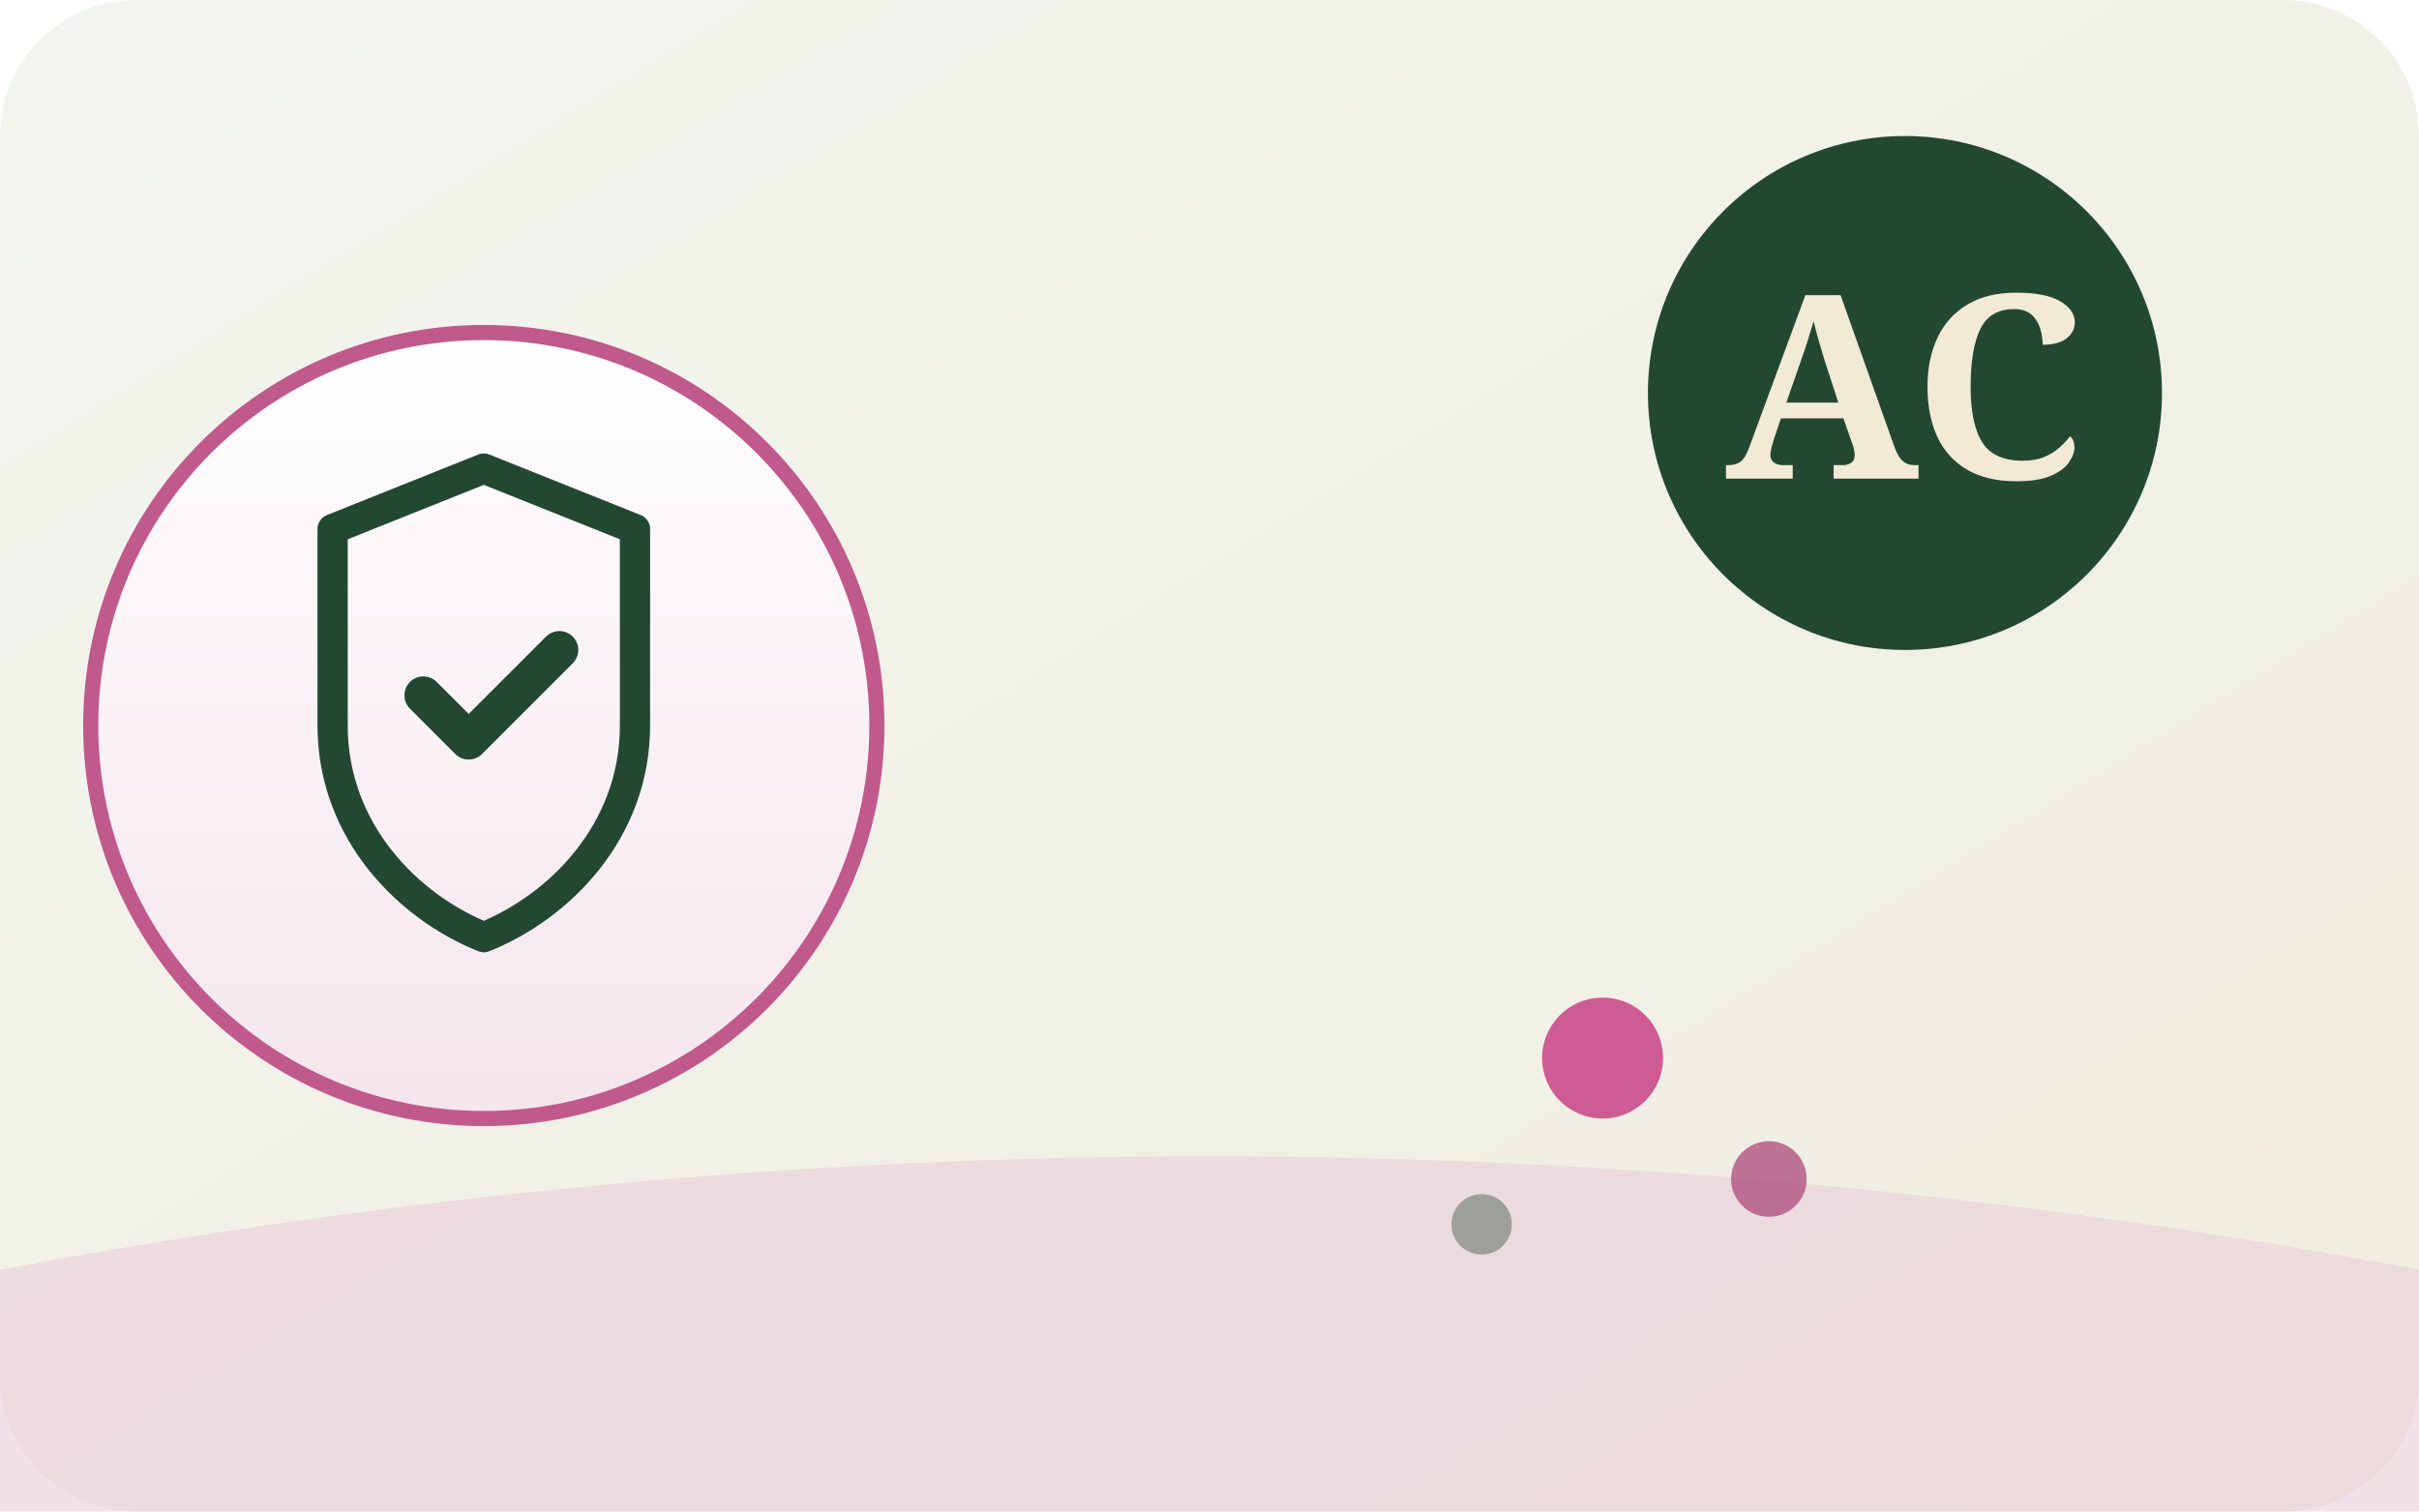
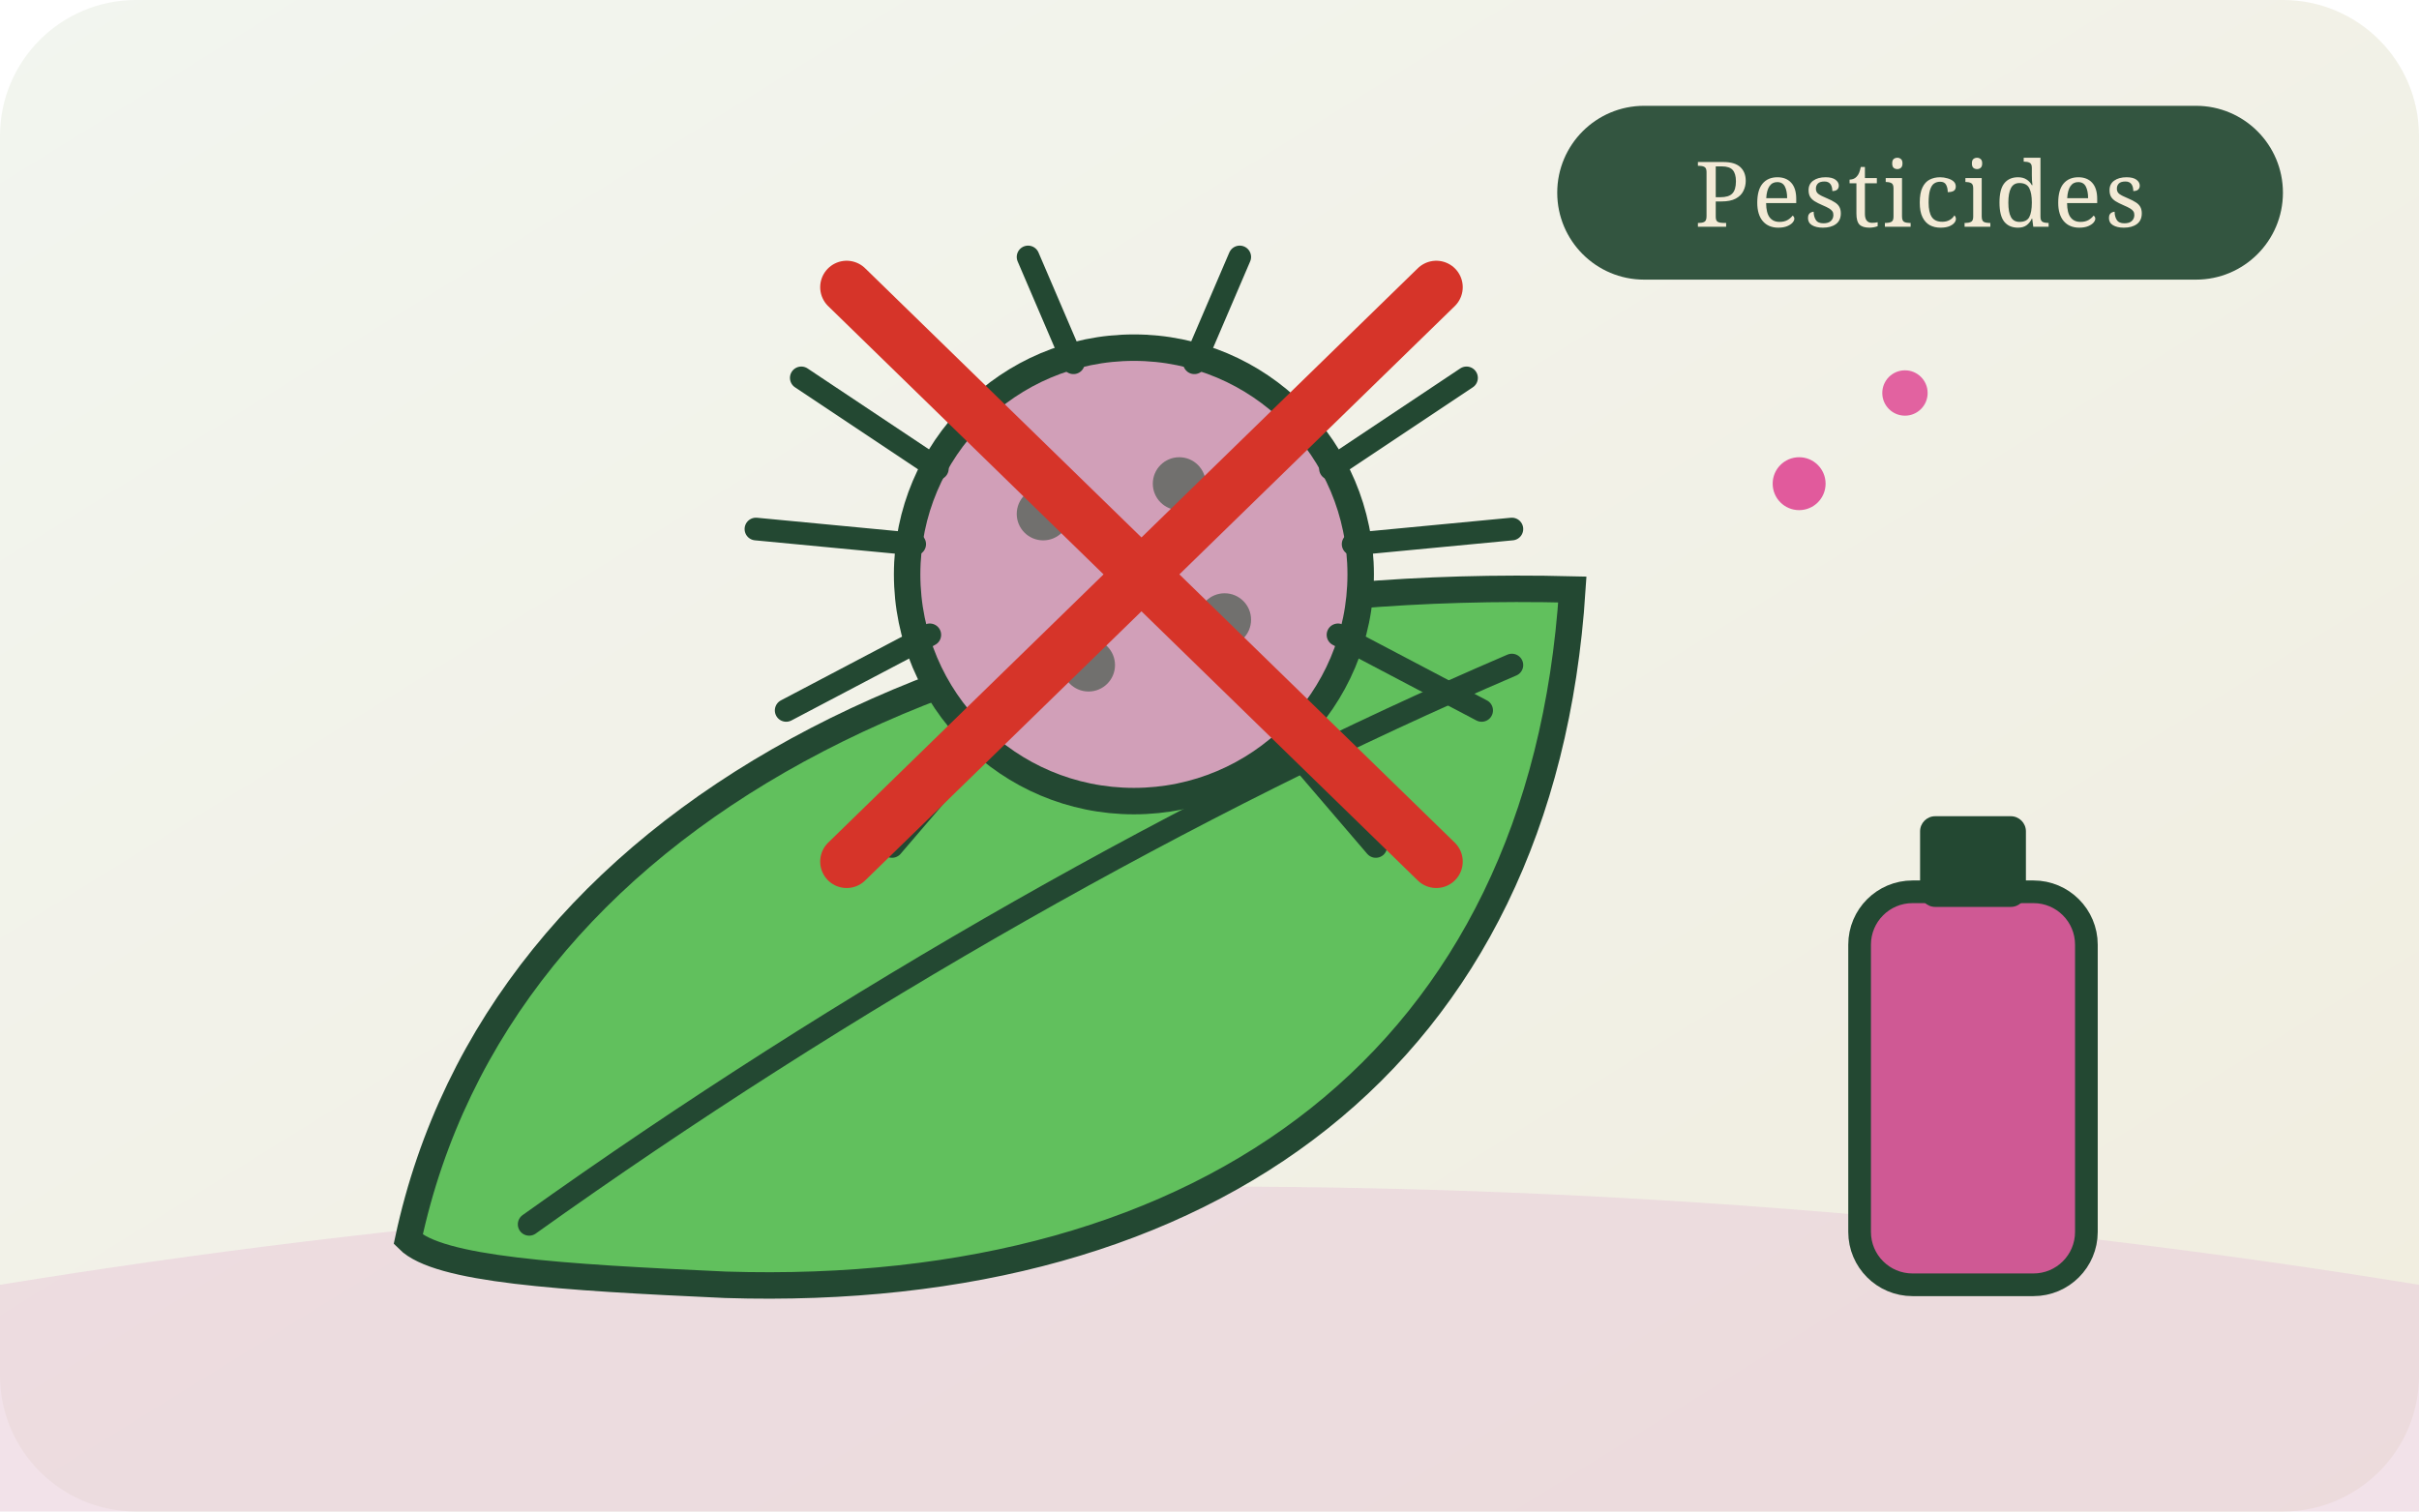
- <svg xmlns="http://www.w3.org/2000/svg" viewBox="0 0 320 200" role="img" aria-label="Acaricides (Mite Killers)">
+ <svg xmlns="http://www.w3.org/2000/svg" viewBox="0 0 320 200" role="img" aria-label="Acaricides (Mite Killers) demo illustration">
  <defs>
    <linearGradient id="bg" x1="0" y1="0" x2="1" y2="1">
      <stop offset="0" stop-color="hsl(90,25%,95%)" />
      <stop offset="1" stop-color="hsl(45,40%,91%)" />
    </linearGradient>
-     <linearGradient id="chip" x1="0" y1="0" x2="0" y2="1">
-       <stop offset="0" stop-color="#ffffff" />
-       <stop offset="1" stop-color="hsl(330,45%,93%)" />
-     </linearGradient>
  </defs>
  <rect width="320" height="200" rx="18" fill="url(#bg)" />
-   <path d="M0 168 Q160 138 320 168 V200 H0 Z" fill="hsl(330,40%,86%)" opacity=".6" />
-   <circle cx="64" cy="96" r="52" fill="url(#chip)" stroke="hsl(330,45%,55%)" stroke-width="2" />
-   <g stroke="#234832" stroke-width="4" fill="none" stroke-linecap="round" stroke-linejoin="round">
-     <path d="M64 62 L84 70 V96 C84 110 74 120 64 124 C54 120 44 110 44 96 V70 Z" />
-     <path d="M56 92 l6 6 12-12" stroke-width="5" />
+   <path d="M0 170 Q160 144 320 170 V200 H0 Z" fill="hsl(330,38%,86%)" opacity=".6" />
+   <g>
+     <path d="M54 164 C 66 108 128 76 208 78 C 204 140 160 172 96 170 C 74 169 58 168 54 164 Z" fill="hsl(118,44%,56%)" stroke="#234832" stroke-width="3.5" />
+     <path d="M70 162 C 112 132 158 106 200 88" stroke="#234832" stroke-width="3" fill="none" stroke-linecap="round" />
+     <g transform="translate(150 76)">
+       <circle r="30" fill="hsl(330,35%,72%)" stroke="#234832" stroke-width="3.5" />
+       <circle cx="-12" cy="-8" r="3.5" fill="#234832" opacity=".55" />
+       <circle cx="6" cy="-12" r="3.5" fill="#234832" opacity=".55" />
+       <circle cx="12" cy="6" r="3.5" fill="#234832" opacity=".55" />
+       <circle cx="-6" cy="12" r="3.5" fill="#234832" opacity=".55" />
+       <path d="M-26 -14 L-44 -26 M-29 -4 L-50 -6 M-27 8 L-46 18 M-20 22 L-32 36" stroke="#234832" stroke-width="3" stroke-linecap="round" />
+       <path d="M26 -14 L44 -26 M29 -4 L50 -6 M27 8 L46 18 M20 22 L32 36" stroke="#234832" stroke-width="3" stroke-linecap="round" />
+       <path d="M-8 -28 L-14 -42 M8 -28 L14 -42" stroke="#234832" stroke-width="3" stroke-linecap="round" />
+     </g>
+     <path d="M112 38 L190 114 M190 38 L112 114" stroke="hsl(4,68%,50%)" stroke-width="7" stroke-linecap="round" />
+     <rect x="246" y="118" width="30" height="52" rx="7" fill="hsl(330,55%,58%)" stroke="#234832" stroke-width="3" />
+     <rect x="254" y="108" width="14" height="12" rx="2" fill="#234832" />
+     <circle cx="238" cy="64" r="3.5" fill="hsl(330,70%,58%)" opacity=".9" />
+     <circle cx="252" cy="52" r="3" fill="hsl(330,70%,58%)" opacity=".85" />
  </g>
-   <circle cx="252" cy="52" r="34" fill="#234832" />
-   <text x="252" y="63.333" text-anchor="middle" font-family="Georgia,serif" font-size="34" font-weight="bold" fill="#f3ead6">AC</text>
-   <circle cx="212" cy="140" r="8" fill="hsl(330,55%,52%)" opacity=".85" />
-   <circle cx="234" cy="156" r="5" fill="hsl(330,45%,45%)" opacity=".7" />
-   <circle cx="196" cy="162" r="4" fill="#234832" opacity=".4" />
+   <rect x="206" y="14" width="96" height="23" rx="11.5" fill="#234832" opacity=".92" />
+   <text x="254" y="30" text-anchor="middle" font-family="Georgia,serif" font-size="12" fill="#f3ead6" letter-spacing=".4">Pesticides</text>
</svg>
